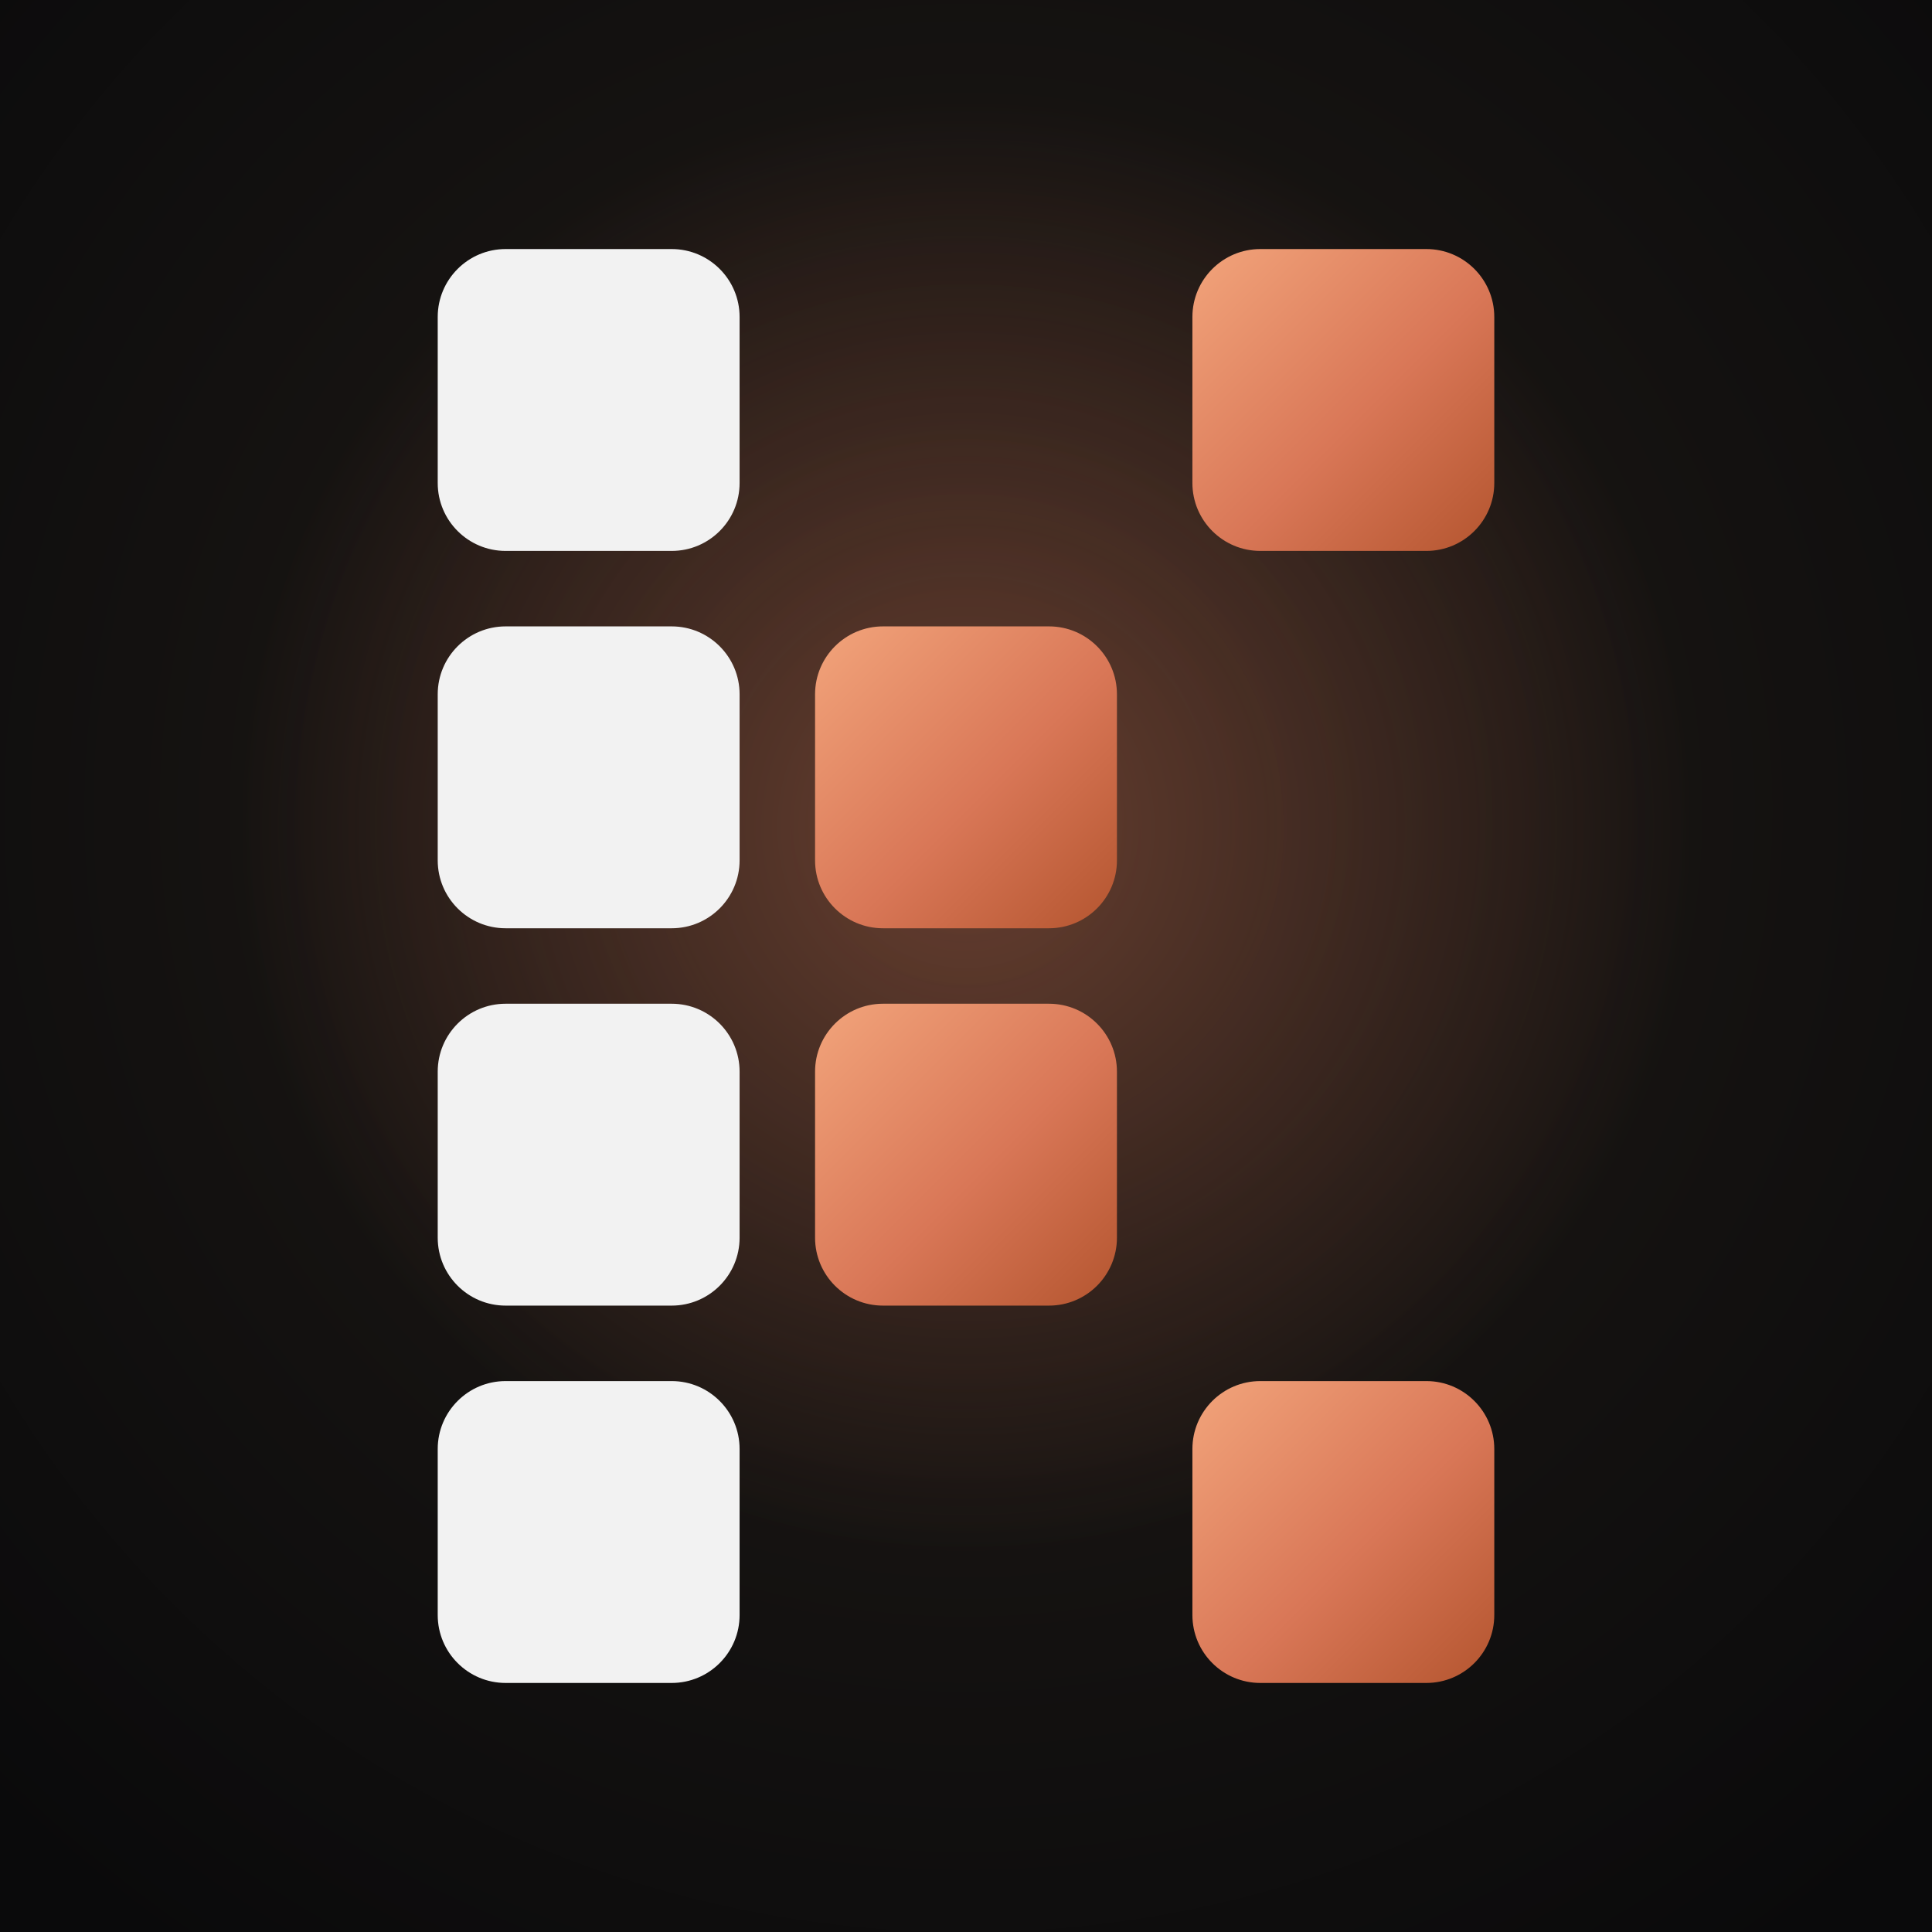
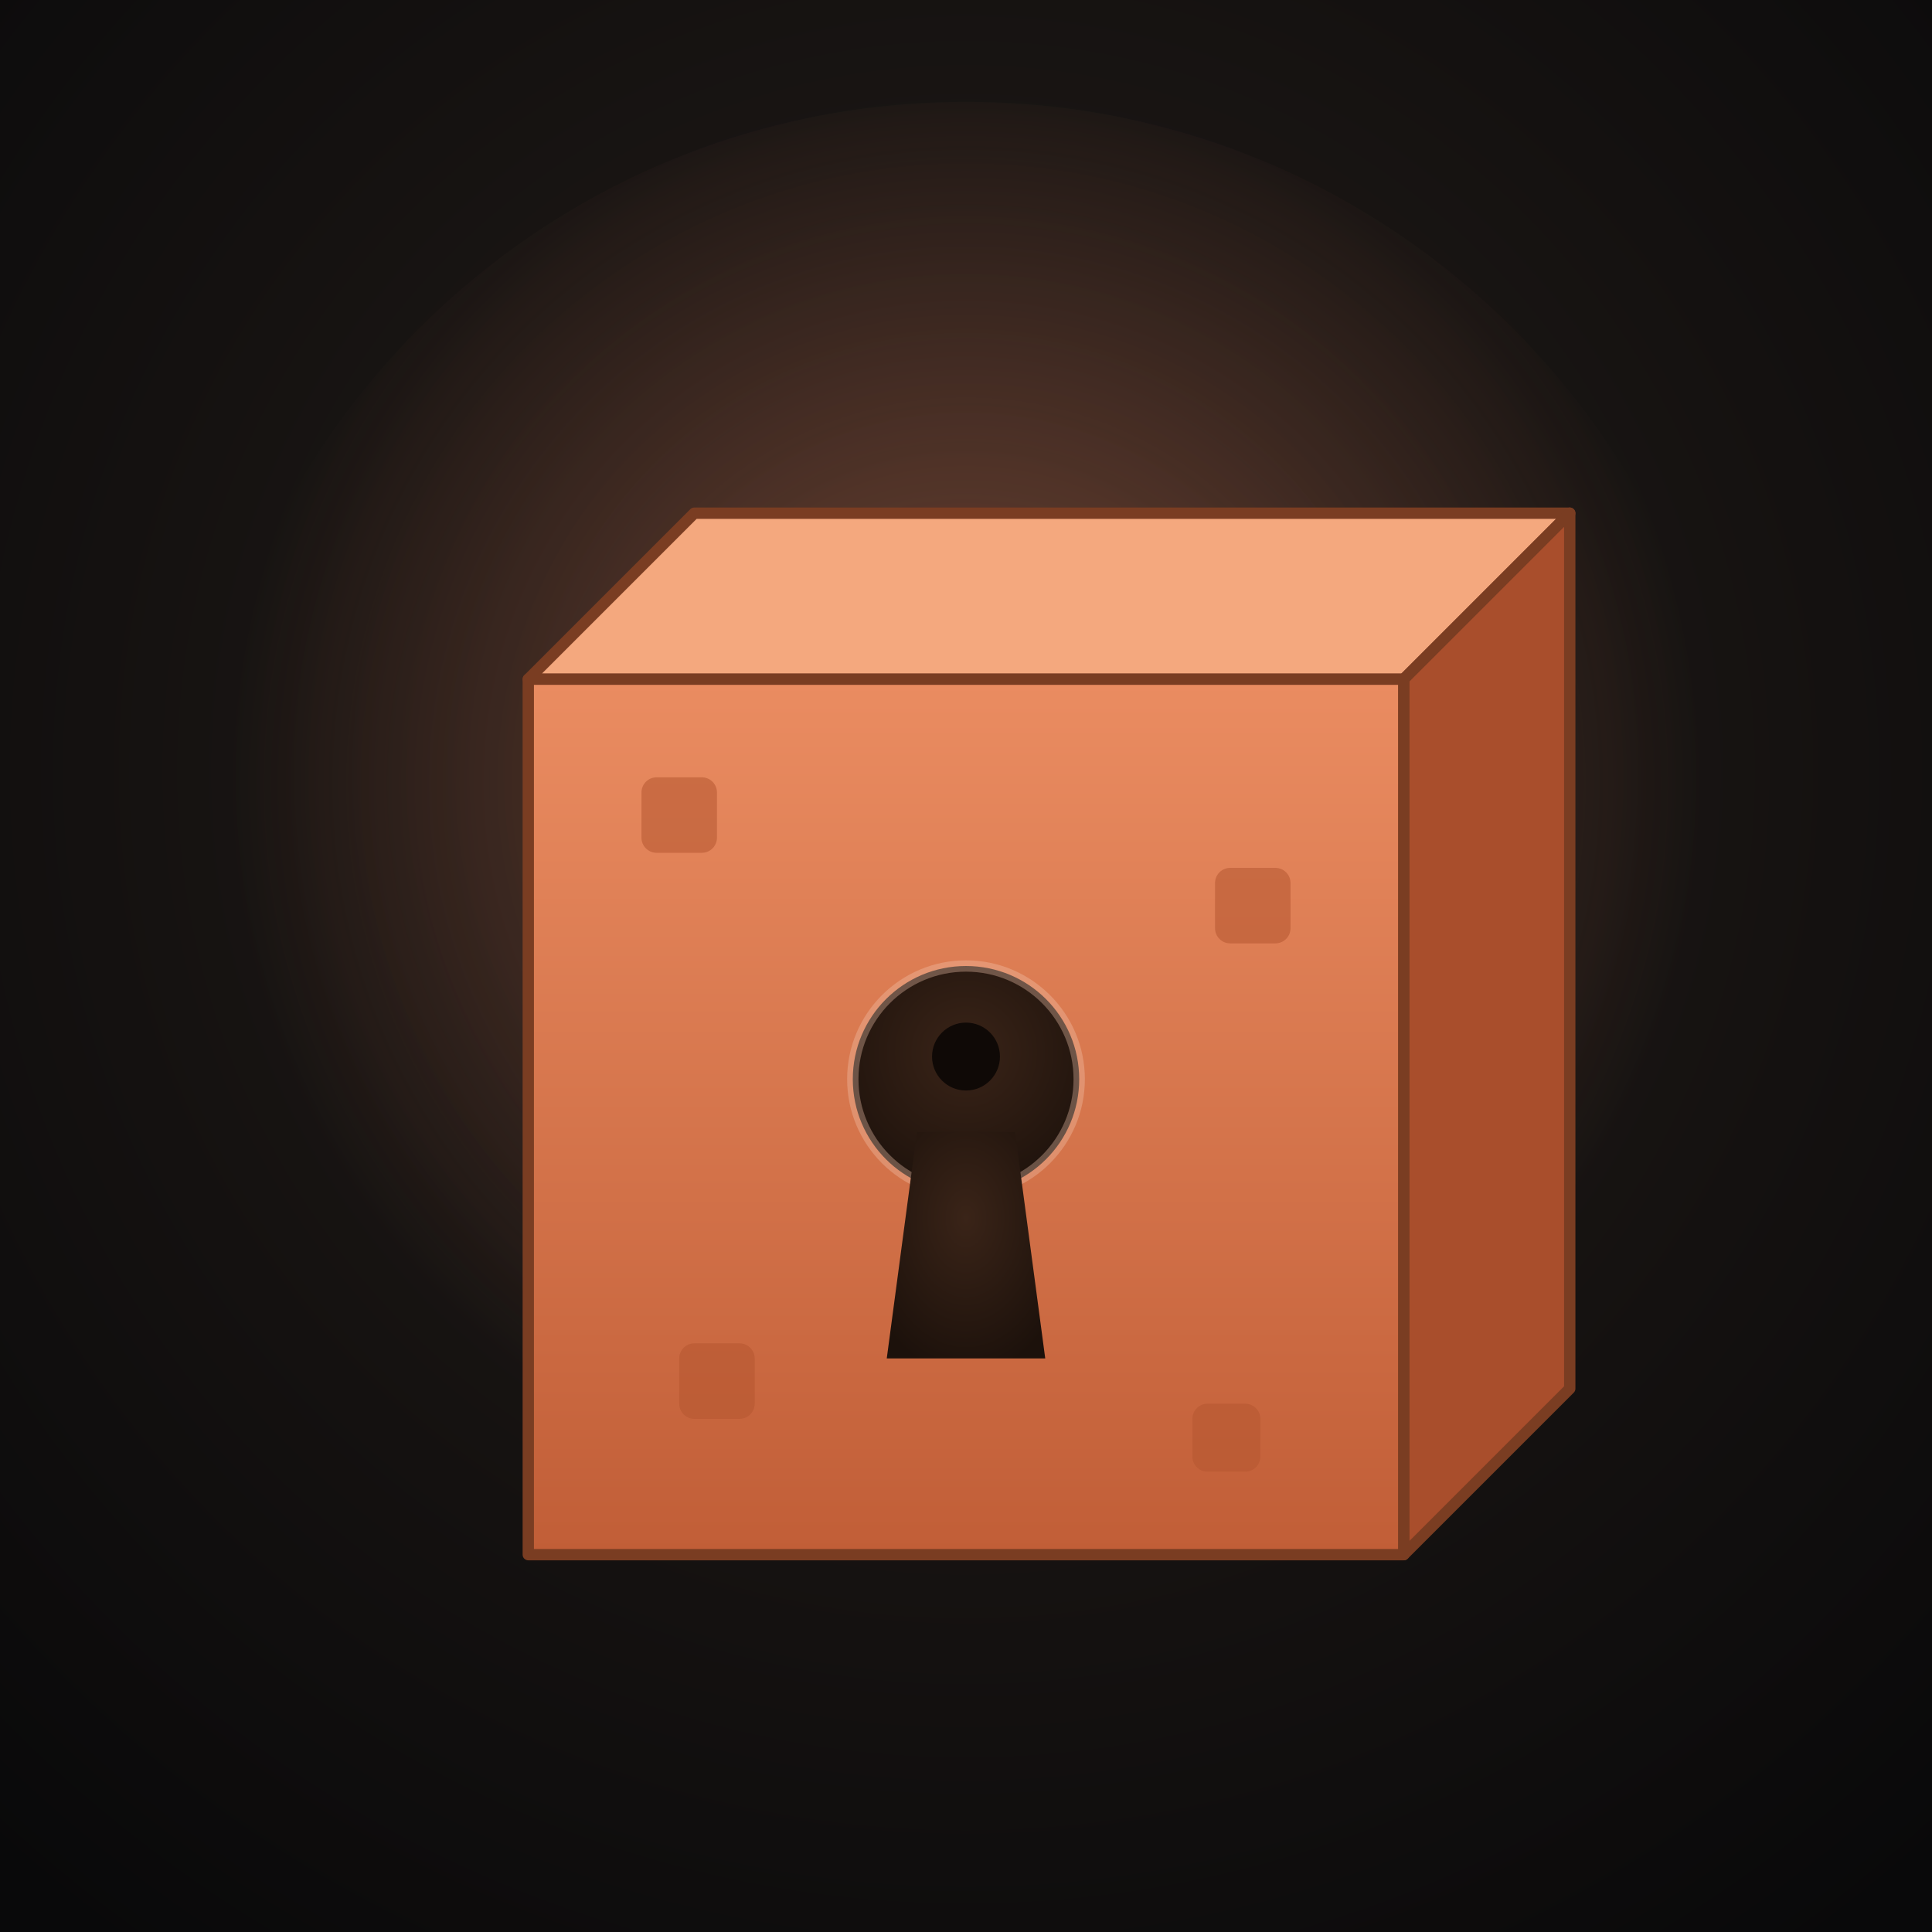
<svg xmlns="http://www.w3.org/2000/svg" width="512" height="512" viewBox="0 0 512 512">
  <defs>
-     <radialGradient id="bg" cx="50%" cy="42%" r="72%">
-       <stop offset="0" stop-color="#241d18" />
-       <stop offset="60%" stop-color="#131110" />
-       <stop offset="100%" stop-color="#0a0a0b" />
+     <radialGradient id="bg" cx="50%" cy="40%" r="75%">
+       <stop offset="0" stop-color="#26201b" />
+       <stop offset="60%" stop-color="#141110" />
+       <stop offset="100%" stop-color="#09090a" />
    </radialGradient>
-     <radialGradient id="glow" cx="50%" cy="46%" r="46%">
-       <stop offset="0" stop-color="#D97757" stop-opacity=".38" />
+     <radialGradient id="glow" cx="50%" cy="44%" r="48%">
+       <stop offset="0" stop-color="#D97757" stop-opacity=".45" />
      <stop offset="100%" stop-color="#D97757" stop-opacity="0" />
    </radialGradient>
-     <linearGradient id="tile" x1="0" y1="0" x2="1" y2="1">
-       <stop offset="0" stop-color="#F2A47B" />
-       <stop offset=".55" stop-color="#D97757" />
-       <stop offset="1" stop-color="#B4552F" />
+     <linearGradient id="front" x1="0" y1="0" x2="0" y2="1">
+       <stop offset="0" stop-color="#EA8C61" />
+       <stop offset="1" stop-color="#C15E37" />
    </linearGradient>
+     <radialGradient id="hole" cx="50%" cy="38%" r="70%">
+       <stop offset="0" stop-color="#3a2418" />
+       <stop offset="100%" stop-color="#1c110b" />
+     </radialGradient>
  </defs>
  <rect width="512" height="512" fill="url(#bg)" />
-   <circle cx="256" cy="236" r="210" fill="url(#glow)" />
+   <circle cx="256" cy="232" r="205" fill="url(#glow)" />
+   <g stroke="#7a3d22" stroke-width="3" stroke-linejoin="round">
+     <polygon points="140,180 184,136 416,136 372,180" fill="#F4A87E" />
+     <polygon points="372,180 416,136 416,368 372,412" fill="#A94E2C" />
+     <rect x="140" y="180" width="232" height="232" fill="url(#front)" />
+   </g>
+   <g fill="#B4552F" opacity=".55">
+     <rect x="170" y="206" width="20" height="20" rx="4" />
+     <rect x="322" y="230" width="20" height="20" rx="4" />
+     <rect x="180" y="356" width="20" height="20" rx="4" />
+     <rect x="316" y="372" width="18" height="18" rx="4" />
+   </g>
  <g>
-     <rect x="116" y="66" width="80" height="80" rx="18" fill="#F2F2F2" />
-     <rect x="116" y="166" width="80" height="80" rx="18" fill="#F2F2F2" />
-     <rect x="116" y="266" width="80" height="80" rx="18" fill="#F2F2F2" />
-     <rect x="116" y="366" width="80" height="80" rx="18" fill="#F2F2F2" />
-     <rect x="316" y="66" width="80" height="80" rx="18" fill="url(#tile)" />
-     <rect x="216" y="166" width="80" height="80" rx="18" fill="url(#tile)" />
-     <rect x="216" y="266" width="80" height="80" rx="18" fill="url(#tile)" />
-     <rect x="316" y="366" width="80" height="80" rx="18" fill="url(#tile)" />
+     <circle cx="256" cy="286" r="30" fill="url(#hole)" stroke="#F2C7AF" stroke-width="3" stroke-opacity=".35" />
+     <polygon points="243,300 269,300 277,360 235,360" fill="url(#hole)" />
+     <circle cx="256" cy="280" r="9" fill="#0f0906" />
  </g>
</svg>
